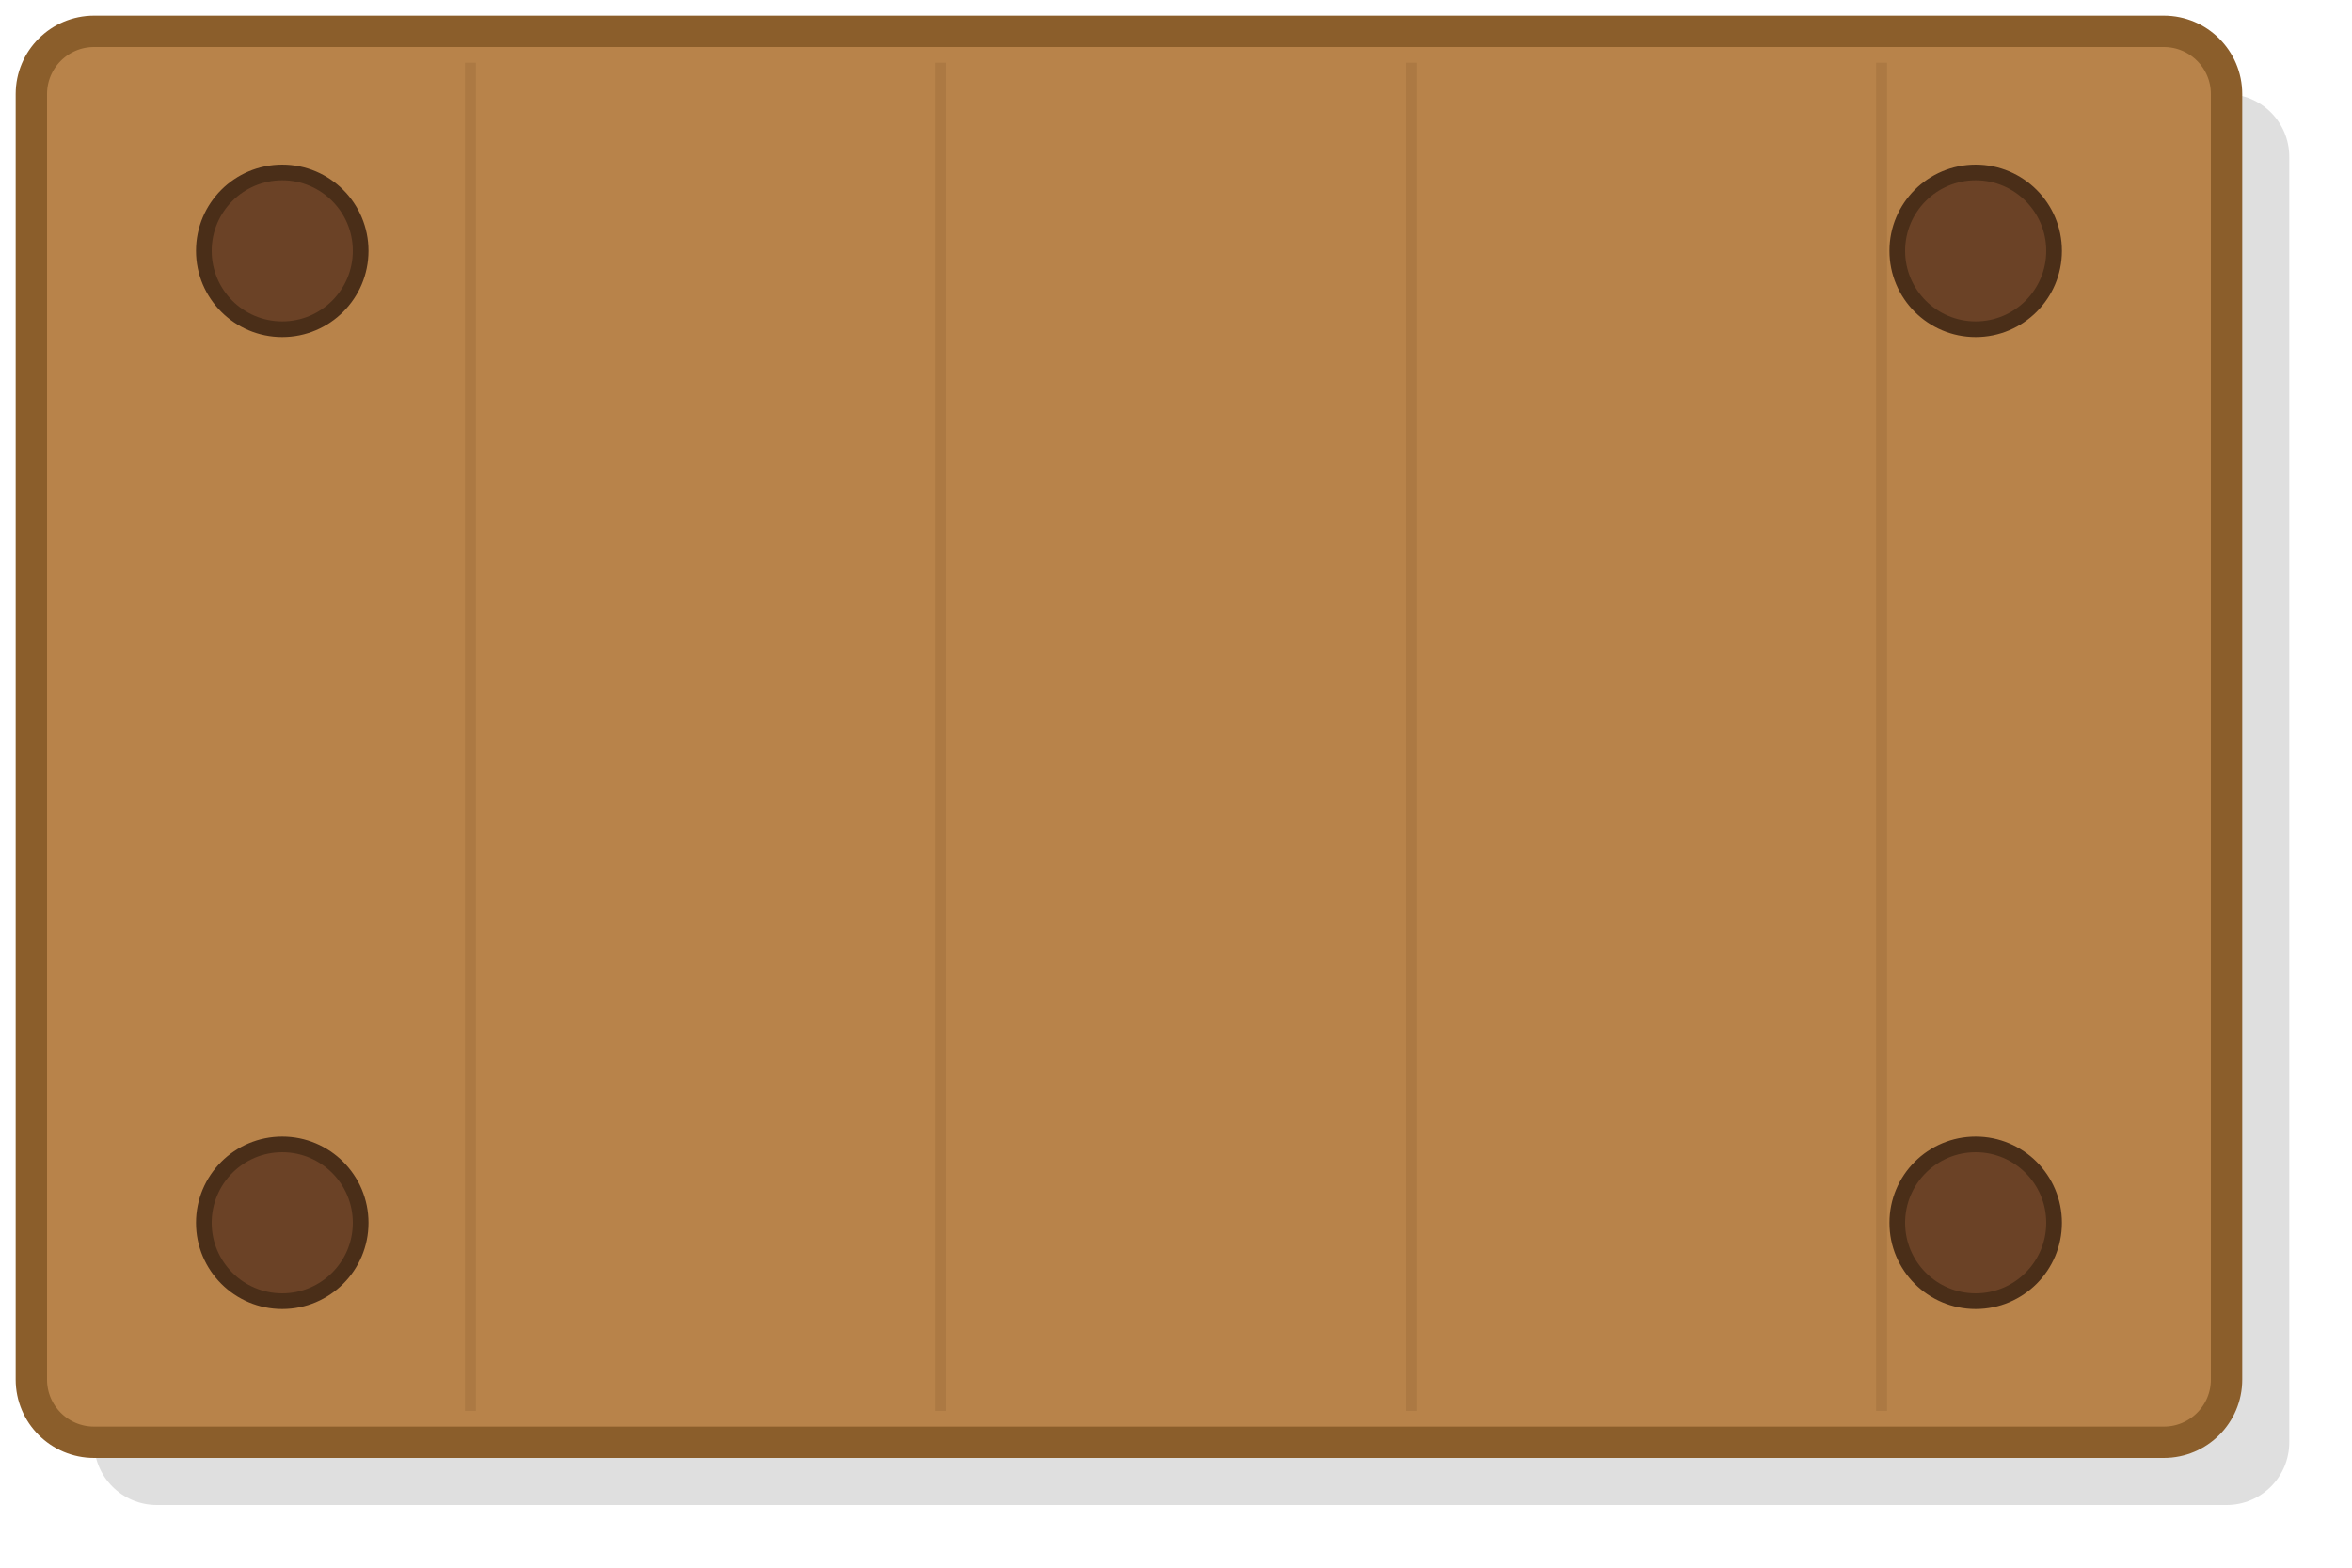
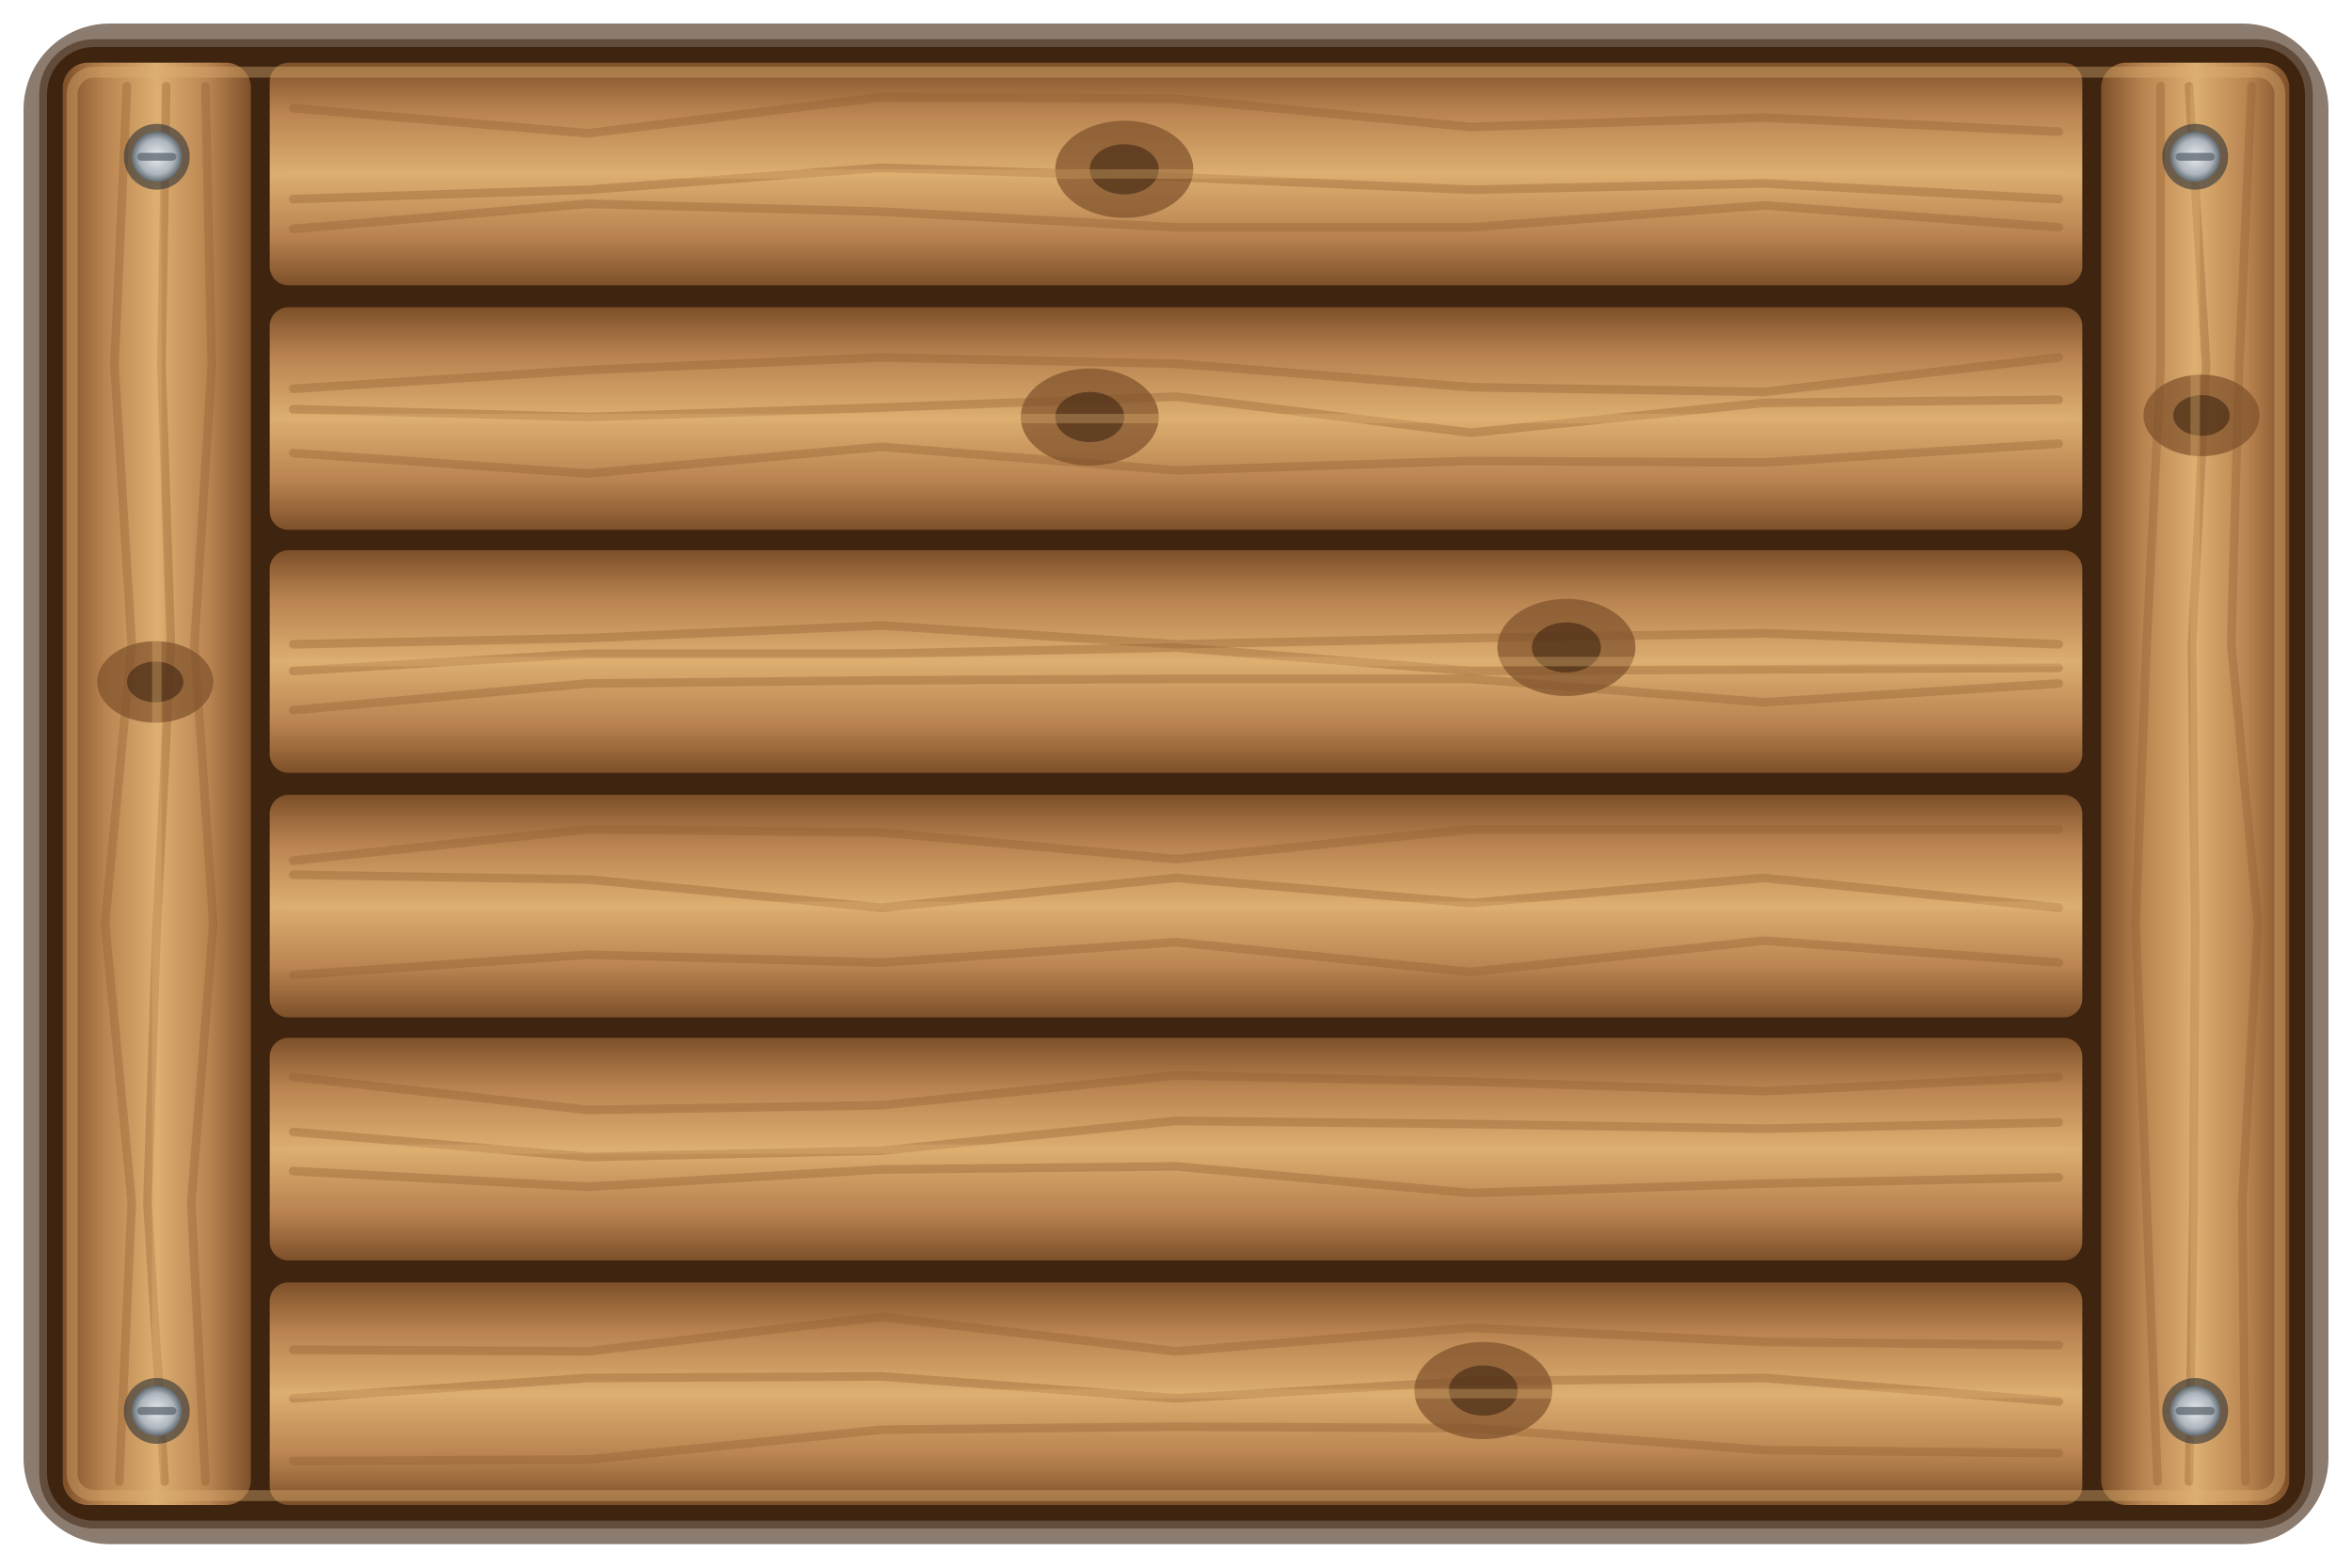
<svg xmlns="http://www.w3.org/2000/svg" viewBox="0 0 150 100">
-   <rect x="6" y="6" width="140" height="90" rx="4" fill="#00000020" />
-   <rect x="2" y="2" width="140" height="90" rx="4" fill="#B8834A" stroke="#8B5E2B" stroke-width="2" />
-   <line x1="30" y1="4" x2="30" y2="90" stroke="#A0703C" stroke-width="0.7" opacity="0.5" />
-   <line x1="60" y1="4" x2="60" y2="90" stroke="#A0703C" stroke-width="0.7" opacity="0.5" />
-   <line x1="90" y1="4" x2="90" y2="90" stroke="#A0703C" stroke-width="0.7" opacity="0.5" />
-   <line x1="120" y1="4" x2="120" y2="90" stroke="#A0703C" stroke-width="0.7" opacity="0.5" />
-   <circle cx="18" cy="16" r="5" fill="#6B4226" stroke="#4A2E18" stroke-width="1" />
-   <circle cx="126" cy="16" r="5" fill="#6B4226" stroke="#4A2E18" stroke-width="1" />
-   <circle cx="18" cy="78" r="5" fill="#6B4226" stroke="#4A2E18" stroke-width="1" />
-   <circle cx="126" cy="78" r="5" fill="#6B4226" stroke="#4A2E18" stroke-width="1" />
+   <defs>
+     <linearGradient id="tr17_l1" x1="0" y1="0" x2="1" y2="0">
+       <stop offset="0%" stop-color="#7d5029" />
+       <stop offset="22%" stop-color="#b98350" />
+       <stop offset="50%" stop-color="#dcae70" />
+       <stop offset="78%" stop-color="#b98350" />
+       <stop offset="100%" stop-color="#7d5029" />
+     </linearGradient>
+     <linearGradient id="tr17_l2" x1="0" y1="0" x2="1" y2="0">
+       <stop offset="0%" stop-color="#7d5029" />
+       <stop offset="22%" stop-color="#b98350" />
+       <stop offset="50%" stop-color="#dcae70" />
+       <stop offset="78%" stop-color="#b98350" />
+       <stop offset="100%" stop-color="#7d5029" />
+     </linearGradient>
+     <linearGradient id="tr17_l3" x1="0" y1="0" x2="0" y2="1">
+       <stop offset="0%" stop-color="#7d5029" />
+       <stop offset="22%" stop-color="#b98350" />
+       <stop offset="50%" stop-color="#dcae70" />
+       <stop offset="78%" stop-color="#b98350" />
+       <stop offset="100%" stop-color="#7d5029" />
+     </linearGradient>
+     <linearGradient id="tr17_l4" x1="0" y1="0" x2="0" y2="1">
+       <stop offset="0%" stop-color="#7d5029" />
+       <stop offset="22%" stop-color="#b98350" />
+       <stop offset="50%" stop-color="#dcae70" />
+       <stop offset="78%" stop-color="#b98350" />
+       <stop offset="100%" stop-color="#7d5029" />
+     </linearGradient>
+     <linearGradient id="tr17_l5" x1="0" y1="0" x2="0" y2="1">
+       <stop offset="0%" stop-color="#7d5029" />
+       <stop offset="22%" stop-color="#b98350" />
+       <stop offset="50%" stop-color="#dcae70" />
+       <stop offset="78%" stop-color="#b98350" />
+       <stop offset="100%" stop-color="#7d5029" />
+     </linearGradient>
+     <linearGradient id="tr17_l6" x1="0" y1="0" x2="0" y2="1">
+       <stop offset="0%" stop-color="#7d5029" />
+       <stop offset="22%" stop-color="#b98350" />
+       <stop offset="50%" stop-color="#dcae70" />
+       <stop offset="78%" stop-color="#b98350" />
+       <stop offset="100%" stop-color="#7d5029" />
+     </linearGradient>
+     <linearGradient id="tr17_l7" x1="0" y1="0" x2="0" y2="1">
+       <stop offset="0%" stop-color="#7d5029" />
+       <stop offset="22%" stop-color="#b98350" />
+       <stop offset="50%" stop-color="#dcae70" />
+       <stop offset="78%" stop-color="#b98350" />
+       <stop offset="100%" stop-color="#7d5029" />
+     </linearGradient>
+     <linearGradient id="tr17_l8" x1="0" y1="0" x2="0" y2="1">
+       <stop offset="0%" stop-color="#7d5029" />
+       <stop offset="22%" stop-color="#b98350" />
+       <stop offset="50%" stop-color="#dcae70" />
+       <stop offset="78%" stop-color="#b98350" />
+       <stop offset="100%" stop-color="#7d5029" />
+     </linearGradient>
+     <radialGradient id="tr17_r9" cx="50%" cy="50%" r="50%">
+       <stop offset="0%" stop-color="#eaedf0" />
+       <stop offset="70%" stop-color="#adb4bc" />
+       <stop offset="100%" stop-color="#626b73" />
+     </radialGradient>
+     <radialGradient id="tr17_r10" cx="50%" cy="50%" r="50%">
+       <stop offset="0%" stop-color="#eaedf0" />
+       <stop offset="70%" stop-color="#adb4bc" />
+       <stop offset="100%" stop-color="#626b73" />
+     </radialGradient>
+     <radialGradient id="tr17_r11" cx="50%" cy="50%" r="50%">
+       <stop offset="0%" stop-color="#eaedf0" />
+       <stop offset="70%" stop-color="#adb4bc" />
+       <stop offset="100%" stop-color="#626b73" />
+     </radialGradient>
+     <radialGradient id="tr17_r12" cx="50%" cy="50%" r="50%">
+       <stop offset="0%" stop-color="#eaedf0" />
+       <stop offset="70%" stop-color="#adb4bc" />
+       <stop offset="100%" stop-color="#626b73" />
+     </radialGradient>
+   </defs>
+   <rect x="1.5" y="1.5" width="147.0" height="97.0" rx="5.5" fill="#3f2510" opacity="0.6" />
+   <rect x="3.0" y="3.0" width="144.0" height="94.0" rx="3" fill="#3f2510" />
+   <rect x="4.0" y="4.0" width="12.0" height="92.0" rx="1.6" fill="url(#tr17_l1)" />
+   <path d="M 8.1 5.5 L 7.3 23.3 L 8.4 41.1 L 6.7 58.9 L 8.4 76.7 L 7.6 94.5" fill="none" stroke="#8f5c2e" stroke-width="0.55" stroke-linecap="round" opacity="0.35" />
+   <path d="M 10.6 5.5 L 10.3 23.3 L 10.9 41.1 L 10.0 58.9 L 9.4 76.7 L 10.5 94.5" fill="none" stroke="#8f5c2e" stroke-width="0.55" stroke-linecap="round" opacity="0.35" />
+   <path d="M 13.1 5.5 L 13.5 23.3 L 12.4 41.1 L 13.6 58.9 L 12.2 76.7 L 13.1 94.5" fill="none" stroke="#8f5c2e" stroke-width="0.55" stroke-linecap="round" opacity="0.35" />
+   <ellipse cx="9.9" cy="43.5" rx="3.7" ry="2.6" fill="#7d5029" opacity="0.7" />
+   <ellipse cx="9.9" cy="43.5" rx="1.8" ry="1.3" fill="#3f2510" opacity="0.6" />
+   <line x1="10.0" y1="5.6" x2="10.0" y2="94.4" stroke="#dcae70" stroke-width="0.6" stroke-linecap="round" opacity="0.35" />
+   <rect x="134.0" y="4.0" width="12.0" height="92.0" rx="1.6" fill="url(#tr17_l2)" />
+   <path d="M 137.8 5.5 L 137.8 23.3 L 136.9 41.1 L 136.2 58.9 L 136.9 76.7 L 137.6 94.5" fill="none" stroke="#8f5c2e" stroke-width="0.55" stroke-linecap="round" opacity="0.35" />
+   <path d="M 139.6 5.5 L 140.7 23.3 L 139.8 41.1 L 140.0 58.9 L 139.9 76.7 L 139.6 94.5" fill="none" stroke="#8f5c2e" stroke-width="0.55" stroke-linecap="round" opacity="0.35" />
+   <path d="M 143.6 5.5 L 142.8 23.3 L 142.3 41.1 L 144.0 58.9 L 143.0 76.7 L 143.2 94.5" fill="none" stroke="#8f5c2e" stroke-width="0.55" stroke-linecap="round" opacity="0.35" />
+   <ellipse cx="140.4" cy="26.5" rx="3.7" ry="2.6" fill="#7d5029" opacity="0.7" />
+   <ellipse cx="140.4" cy="26.5" rx="1.8" ry="1.3" fill="#3f2510" opacity="0.6" />
+   <line x1="140.0" y1="5.6" x2="140.0" y2="94.4" stroke="#dcae70" stroke-width="0.6" stroke-linecap="round" opacity="0.35" />
+   <rect x="17.2" y="4.0" width="115.6" height="92.0" rx="1.2" fill="#3f2510" />
+   <rect x="17.2" y="4.0" width="115.6" height="14.2" rx="1.2" fill="url(#tr17_l3)" />
+   <path d="M 18.7 6.9 L 37.5 8.5 L 56.2 6.2 L 75.0 6.3 L 93.8 8.1 L 112.5 7.5 L 131.3 8.4" fill="none" stroke="#8f5c2e" stroke-width="0.55" stroke-linecap="round" opacity="0.35" />
+   <path d="M 18.7 12.7 L 37.5 12.1 L 56.2 10.7 L 75.0 11.3 L 93.8 12.1 L 112.5 11.7 L 131.3 12.7" fill="none" stroke="#8f5c2e" stroke-width="0.55" stroke-linecap="round" opacity="0.35" />
+   <path d="M 18.7 14.6 L 37.5 13.0 L 56.2 13.5 L 75.0 14.5 L 93.8 14.5 L 112.5 13.1 L 131.3 14.5" fill="none" stroke="#8f5c2e" stroke-width="0.55" stroke-linecap="round" opacity="0.35" />
+   <ellipse cx="71.7" cy="10.8" rx="4.4" ry="3.1" fill="#7d5029" opacity="0.7" />
+   <ellipse cx="71.7" cy="10.8" rx="2.2" ry="1.6" fill="#3f2510" opacity="0.6" />
+   <line x1="18.4" y1="11.1" x2="131.6" y2="11.1" stroke="#dcae70" stroke-width="0.6" stroke-linecap="round" opacity="0.35" />
+   <rect x="17.2" y="19.6" width="115.6" height="14.2" rx="1.2" fill="url(#tr17_l4)" />
+   <path d="M 18.7 24.8 L 37.5 23.6 L 56.2 22.8 L 75.0 23.2 L 93.8 24.7 L 112.5 25.0 L 131.3 22.8" fill="none" stroke="#8f5c2e" stroke-width="0.55" stroke-linecap="round" opacity="0.35" />
+   <path d="M 18.7 26.1 L 37.5 26.6 L 56.2 26.0 L 75.0 25.3 L 93.8 27.6 L 112.5 25.7 L 131.3 25.5" fill="none" stroke="#8f5c2e" stroke-width="0.55" stroke-linecap="round" opacity="0.35" />
+   <path d="M 18.7 28.9 L 37.5 30.2 L 56.2 28.5 L 75.0 30.0 L 93.8 29.4 L 112.5 29.5 L 131.3 28.3" fill="none" stroke="#8f5c2e" stroke-width="0.55" stroke-linecap="round" opacity="0.35" />
+   <ellipse cx="69.5" cy="26.6" rx="4.4" ry="3.1" fill="#7d5029" opacity="0.7" />
+   <ellipse cx="69.5" cy="26.6" rx="2.2" ry="1.6" fill="#3f2510" opacity="0.6" />
+   <line x1="18.4" y1="26.7" x2="131.6" y2="26.7" stroke="#dcae70" stroke-width="0.6" stroke-linecap="round" opacity="0.35" />
+   <rect x="17.2" y="35.1" width="115.6" height="14.2" rx="1.2" fill="url(#tr17_l5)" />
+   <path d="M 18.7 41.1 L 37.5 40.7 L 56.2 39.9 L 75.0 41.1 L 93.8 40.7 L 112.5 40.4 L 131.3 41.1" fill="none" stroke="#8f5c2e" stroke-width="0.55" stroke-linecap="round" opacity="0.35" />
+   <path d="M 18.7 42.8 L 37.5 41.7 L 56.2 41.7 L 75.0 41.3 L 93.8 42.8 L 112.5 42.7 L 131.3 42.6" fill="none" stroke="#8f5c2e" stroke-width="0.55" stroke-linecap="round" opacity="0.35" />
+   <path d="M 18.7 45.3 L 37.5 43.6 L 56.2 43.4 L 75.0 43.3 L 93.8 43.3 L 112.5 44.8 L 131.3 43.6" fill="none" stroke="#8f5c2e" stroke-width="0.55" stroke-linecap="round" opacity="0.35" />
+   <ellipse cx="99.9" cy="41.3" rx="4.4" ry="3.1" fill="#7d5029" opacity="0.7" />
+   <ellipse cx="99.9" cy="41.3" rx="2.2" ry="1.6" fill="#3f2510" opacity="0.6" />
+   <line x1="18.4" y1="42.2" x2="131.6" y2="42.2" stroke="#dcae70" stroke-width="0.6" stroke-linecap="round" opacity="0.35" />
+   <rect x="17.2" y="50.7" width="115.6" height="14.2" rx="1.2" fill="url(#tr17_l6)" />
+   <path d="M 18.7 54.9 L 37.5 52.9 L 56.2 53.1 L 75.0 54.8 L 93.8 52.9 L 112.5 52.9 L 131.3 52.9" fill="none" stroke="#8f5c2e" stroke-width="0.55" stroke-linecap="round" opacity="0.35" />
+   <path d="M 18.7 55.8 L 37.5 56.1 L 56.2 57.9 L 75.0 56.0 L 93.8 57.6 L 112.5 56.0 L 131.3 57.9" fill="none" stroke="#8f5c2e" stroke-width="0.55" stroke-linecap="round" opacity="0.35" />
+   <path d="M 18.7 62.2 L 37.5 60.9 L 56.2 61.4 L 75.0 60.1 L 93.8 62.0 L 112.5 60.0 L 131.3 61.4" fill="none" stroke="#8f5c2e" stroke-width="0.55" stroke-linecap="round" opacity="0.35" />
+   <line x1="18.4" y1="57.8" x2="131.6" y2="57.8" stroke="#dcae70" stroke-width="0.6" stroke-linecap="round" opacity="0.35" />
+   <rect x="17.2" y="66.2" width="115.6" height="14.2" rx="1.2" fill="url(#tr17_l7)" />
+   <path d="M 18.7 68.7 L 37.5 70.8 L 56.2 70.5 L 75.0 68.6 L 93.8 69.0 L 112.5 69.6 L 131.3 68.7" fill="none" stroke="#8f5c2e" stroke-width="0.55" stroke-linecap="round" opacity="0.35" />
+   <path d="M 18.7 72.2 L 37.5 73.8 L 56.2 73.4 L 75.0 71.5 L 93.8 71.7 L 112.5 72.0 L 131.3 71.6" fill="none" stroke="#8f5c2e" stroke-width="0.55" stroke-linecap="round" opacity="0.35" />
+   <path d="M 18.7 74.7 L 37.5 75.7 L 56.2 74.6 L 75.0 74.4 L 93.8 76.1 L 112.5 75.5 L 131.3 75.1" fill="none" stroke="#8f5c2e" stroke-width="0.55" stroke-linecap="round" opacity="0.35" />
+   <line x1="18.4" y1="73.3" x2="131.6" y2="73.3" stroke="#dcae70" stroke-width="0.6" stroke-linecap="round" opacity="0.35" />
+   <rect x="17.2" y="81.8" width="115.6" height="14.2" rx="1.2" fill="url(#tr17_l8)" />
+   <path d="M 18.7 86.1 L 37.5 86.2 L 56.2 84.0 L 75.0 86.2 L 93.8 84.7 L 112.5 85.6 L 131.3 85.8" fill="none" stroke="#8f5c2e" stroke-width="0.55" stroke-linecap="round" opacity="0.35" />
+   <path d="M 18.7 89.2 L 37.5 87.9 L 56.2 87.8 L 75.0 89.2 L 93.8 88.1 L 112.5 87.9 L 131.3 89.4" fill="none" stroke="#8f5c2e" stroke-width="0.55" stroke-linecap="round" opacity="0.35" />
+   <path d="M 18.7 93.2 L 37.5 93.1 L 56.2 91.2 L 75.0 91.0 L 93.8 91.1 L 112.5 92.5 L 131.3 92.7" fill="none" stroke="#8f5c2e" stroke-width="0.55" stroke-linecap="round" opacity="0.35" />
+   <ellipse cx="94.6" cy="88.7" rx="4.4" ry="3.1" fill="#7d5029" opacity="0.7" />
+   <ellipse cx="94.6" cy="88.7" rx="2.2" ry="1.6" fill="#3f2510" opacity="0.6" />
+   <line x1="18.4" y1="88.9" x2="131.6" y2="88.9" stroke="#dcae70" stroke-width="0.6" stroke-linecap="round" opacity="0.35" />
+   <rect x="3.0" y="3.0" width="144.0" height="94.0" rx="3" fill="none" stroke="#3f2510" stroke-width="1.0" opacity="0.55" />
+   <rect x="4.6" y="4.6" width="140.8" height="90.8" rx="1.4" fill="none" stroke="#dcae70" stroke-width="0.7" opacity="0.4" />
+   <circle cx="10.0" cy="10.0" r="2.1" fill="#2c3237" opacity="0.6" />
+   <circle cx="10.0" cy="10.0" r="1.6" fill="url(#tr17_r9)" />
+   <line x1="9.0" y1="10.0" x2="11.0" y2="10.0" stroke="#626b73" stroke-width="0.5" stroke-linecap="round" opacity="0.8" />
+   <circle cx="140.0" cy="10.0" r="2.1" fill="#2c3237" opacity="0.6" />
+   <circle cx="140.0" cy="10.0" r="1.6" fill="url(#tr17_r10)" />
+   <line x1="139.0" y1="10.0" x2="141.0" y2="10.0" stroke="#626b73" stroke-width="0.5" stroke-linecap="round" opacity="0.8" />
+   <circle cx="10.0" cy="90.0" r="2.1" fill="#2c3237" opacity="0.6" />
+   <circle cx="10.0" cy="90.0" r="1.6" fill="url(#tr17_r11)" />
+   <line x1="9.0" y1="90.0" x2="11.0" y2="90.0" stroke="#626b73" stroke-width="0.5" stroke-linecap="round" opacity="0.8" />
+   <circle cx="140.0" cy="90.0" r="2.1" fill="#2c3237" opacity="0.6" />
+   <circle cx="140.0" cy="90.0" r="1.6" fill="url(#tr17_r12)" />
+   <line x1="139.0" y1="90.0" x2="141.0" y2="90.0" stroke="#626b73" stroke-width="0.5" stroke-linecap="round" opacity="0.8" />
</svg>
